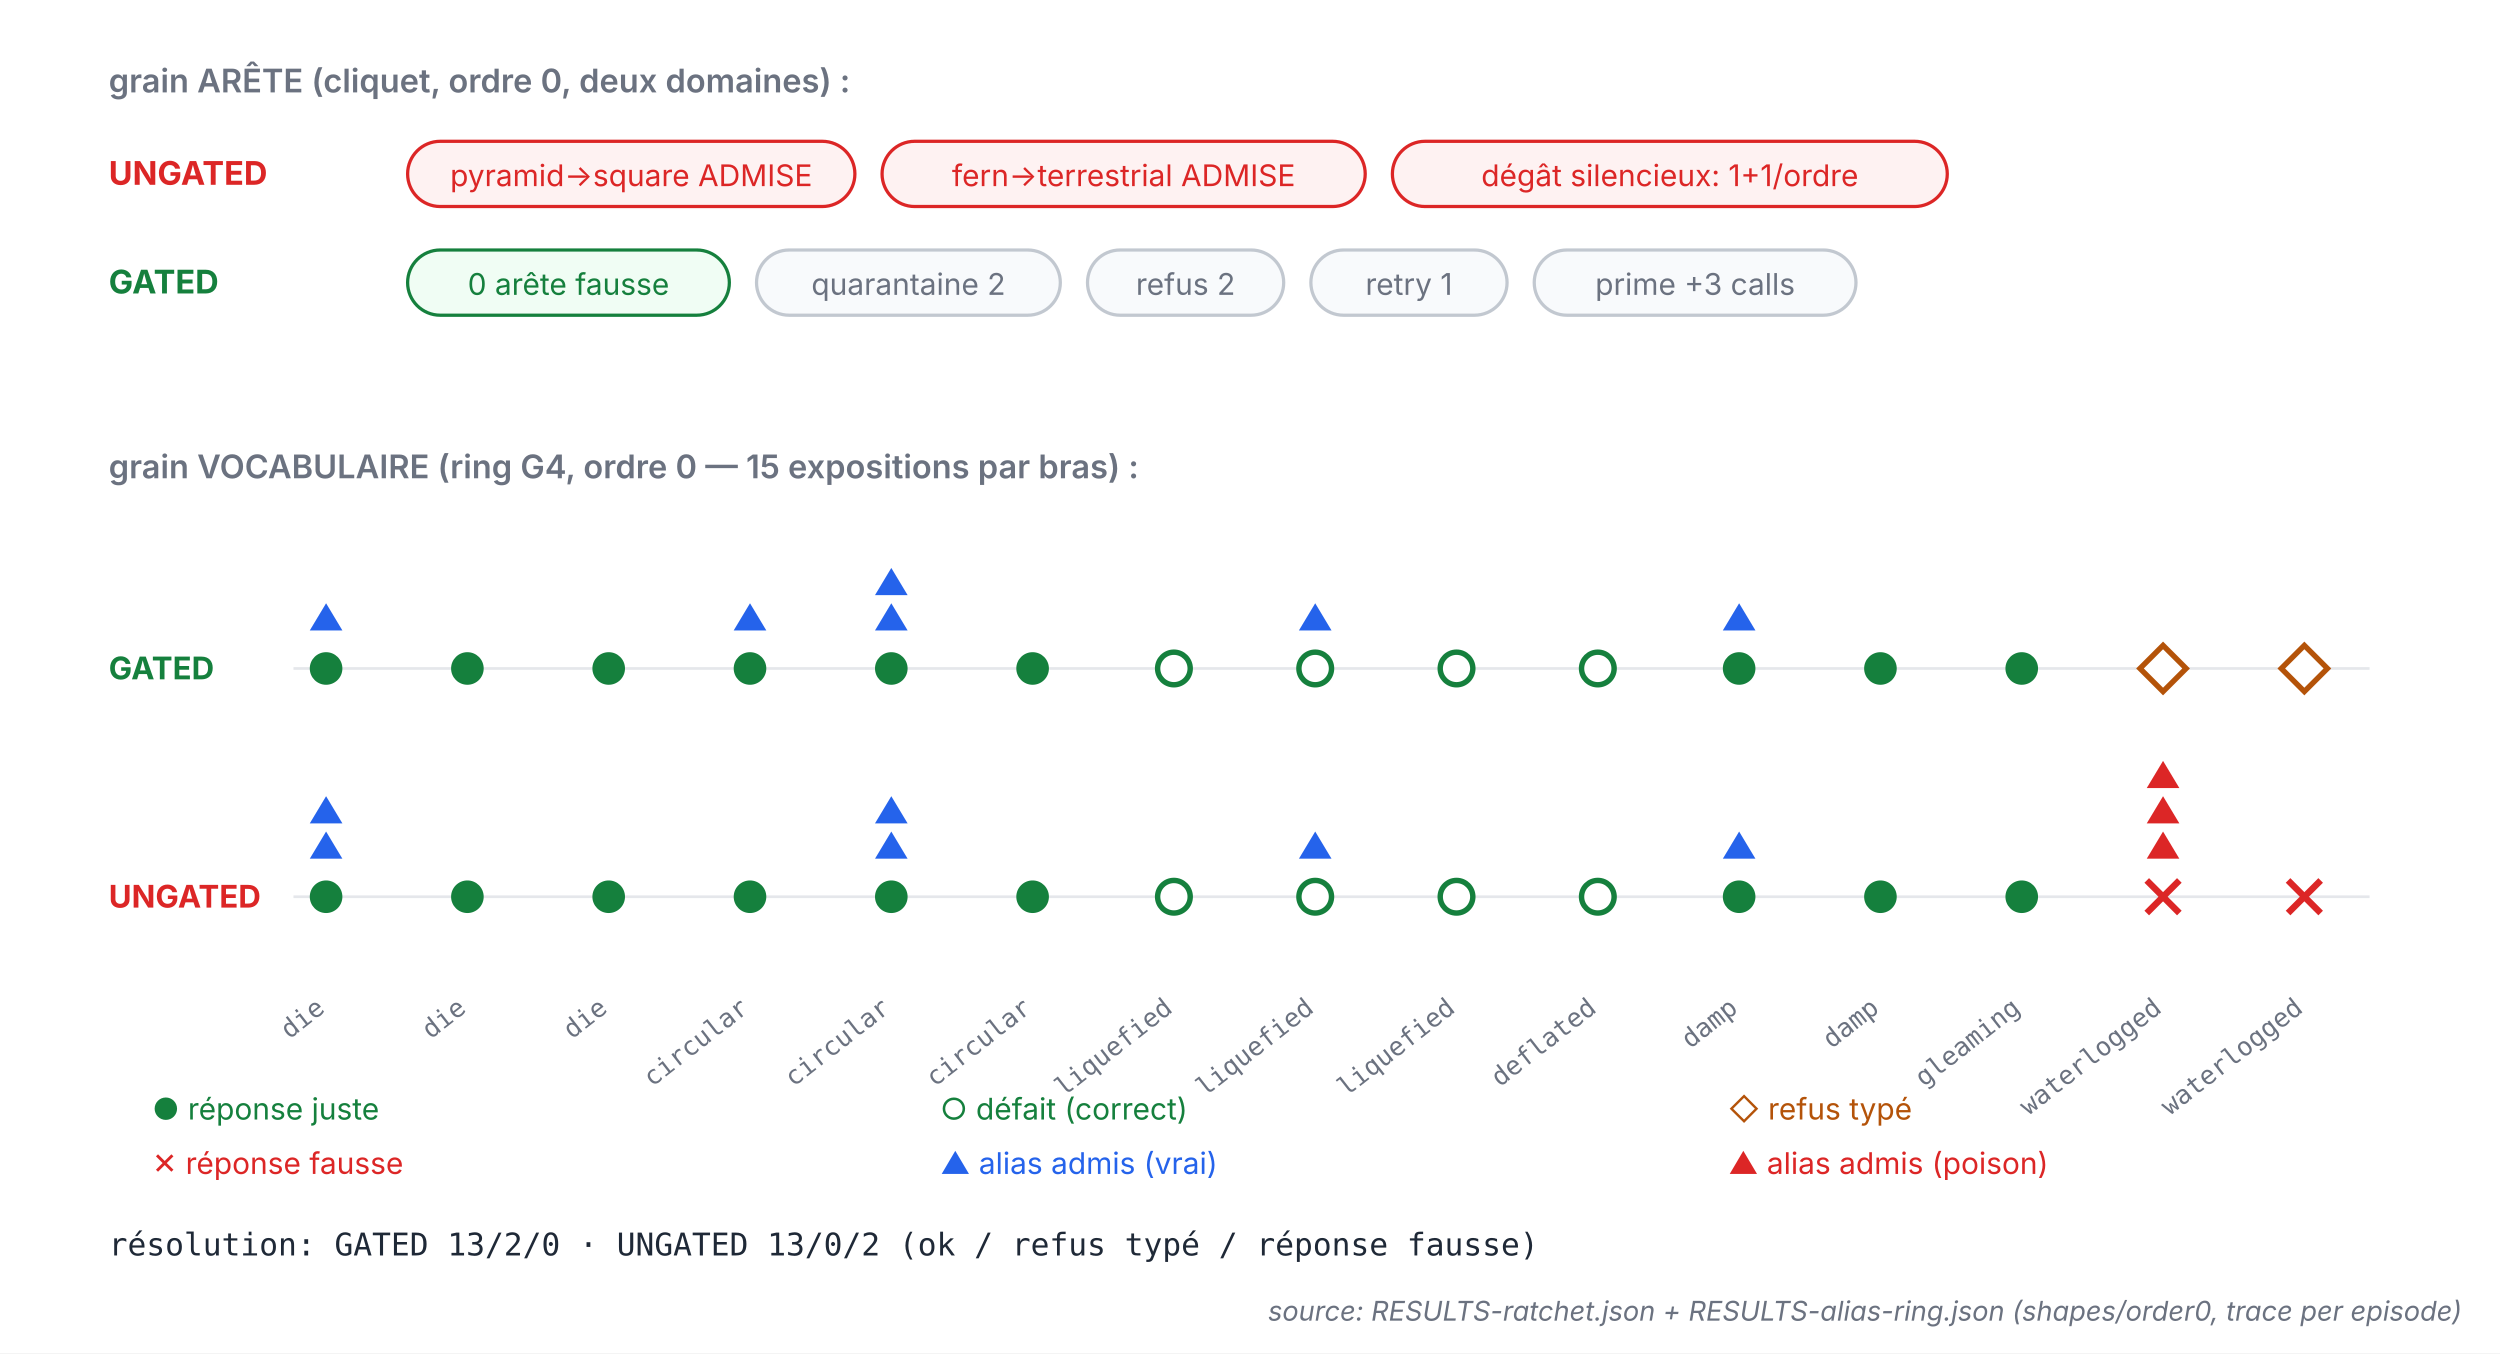
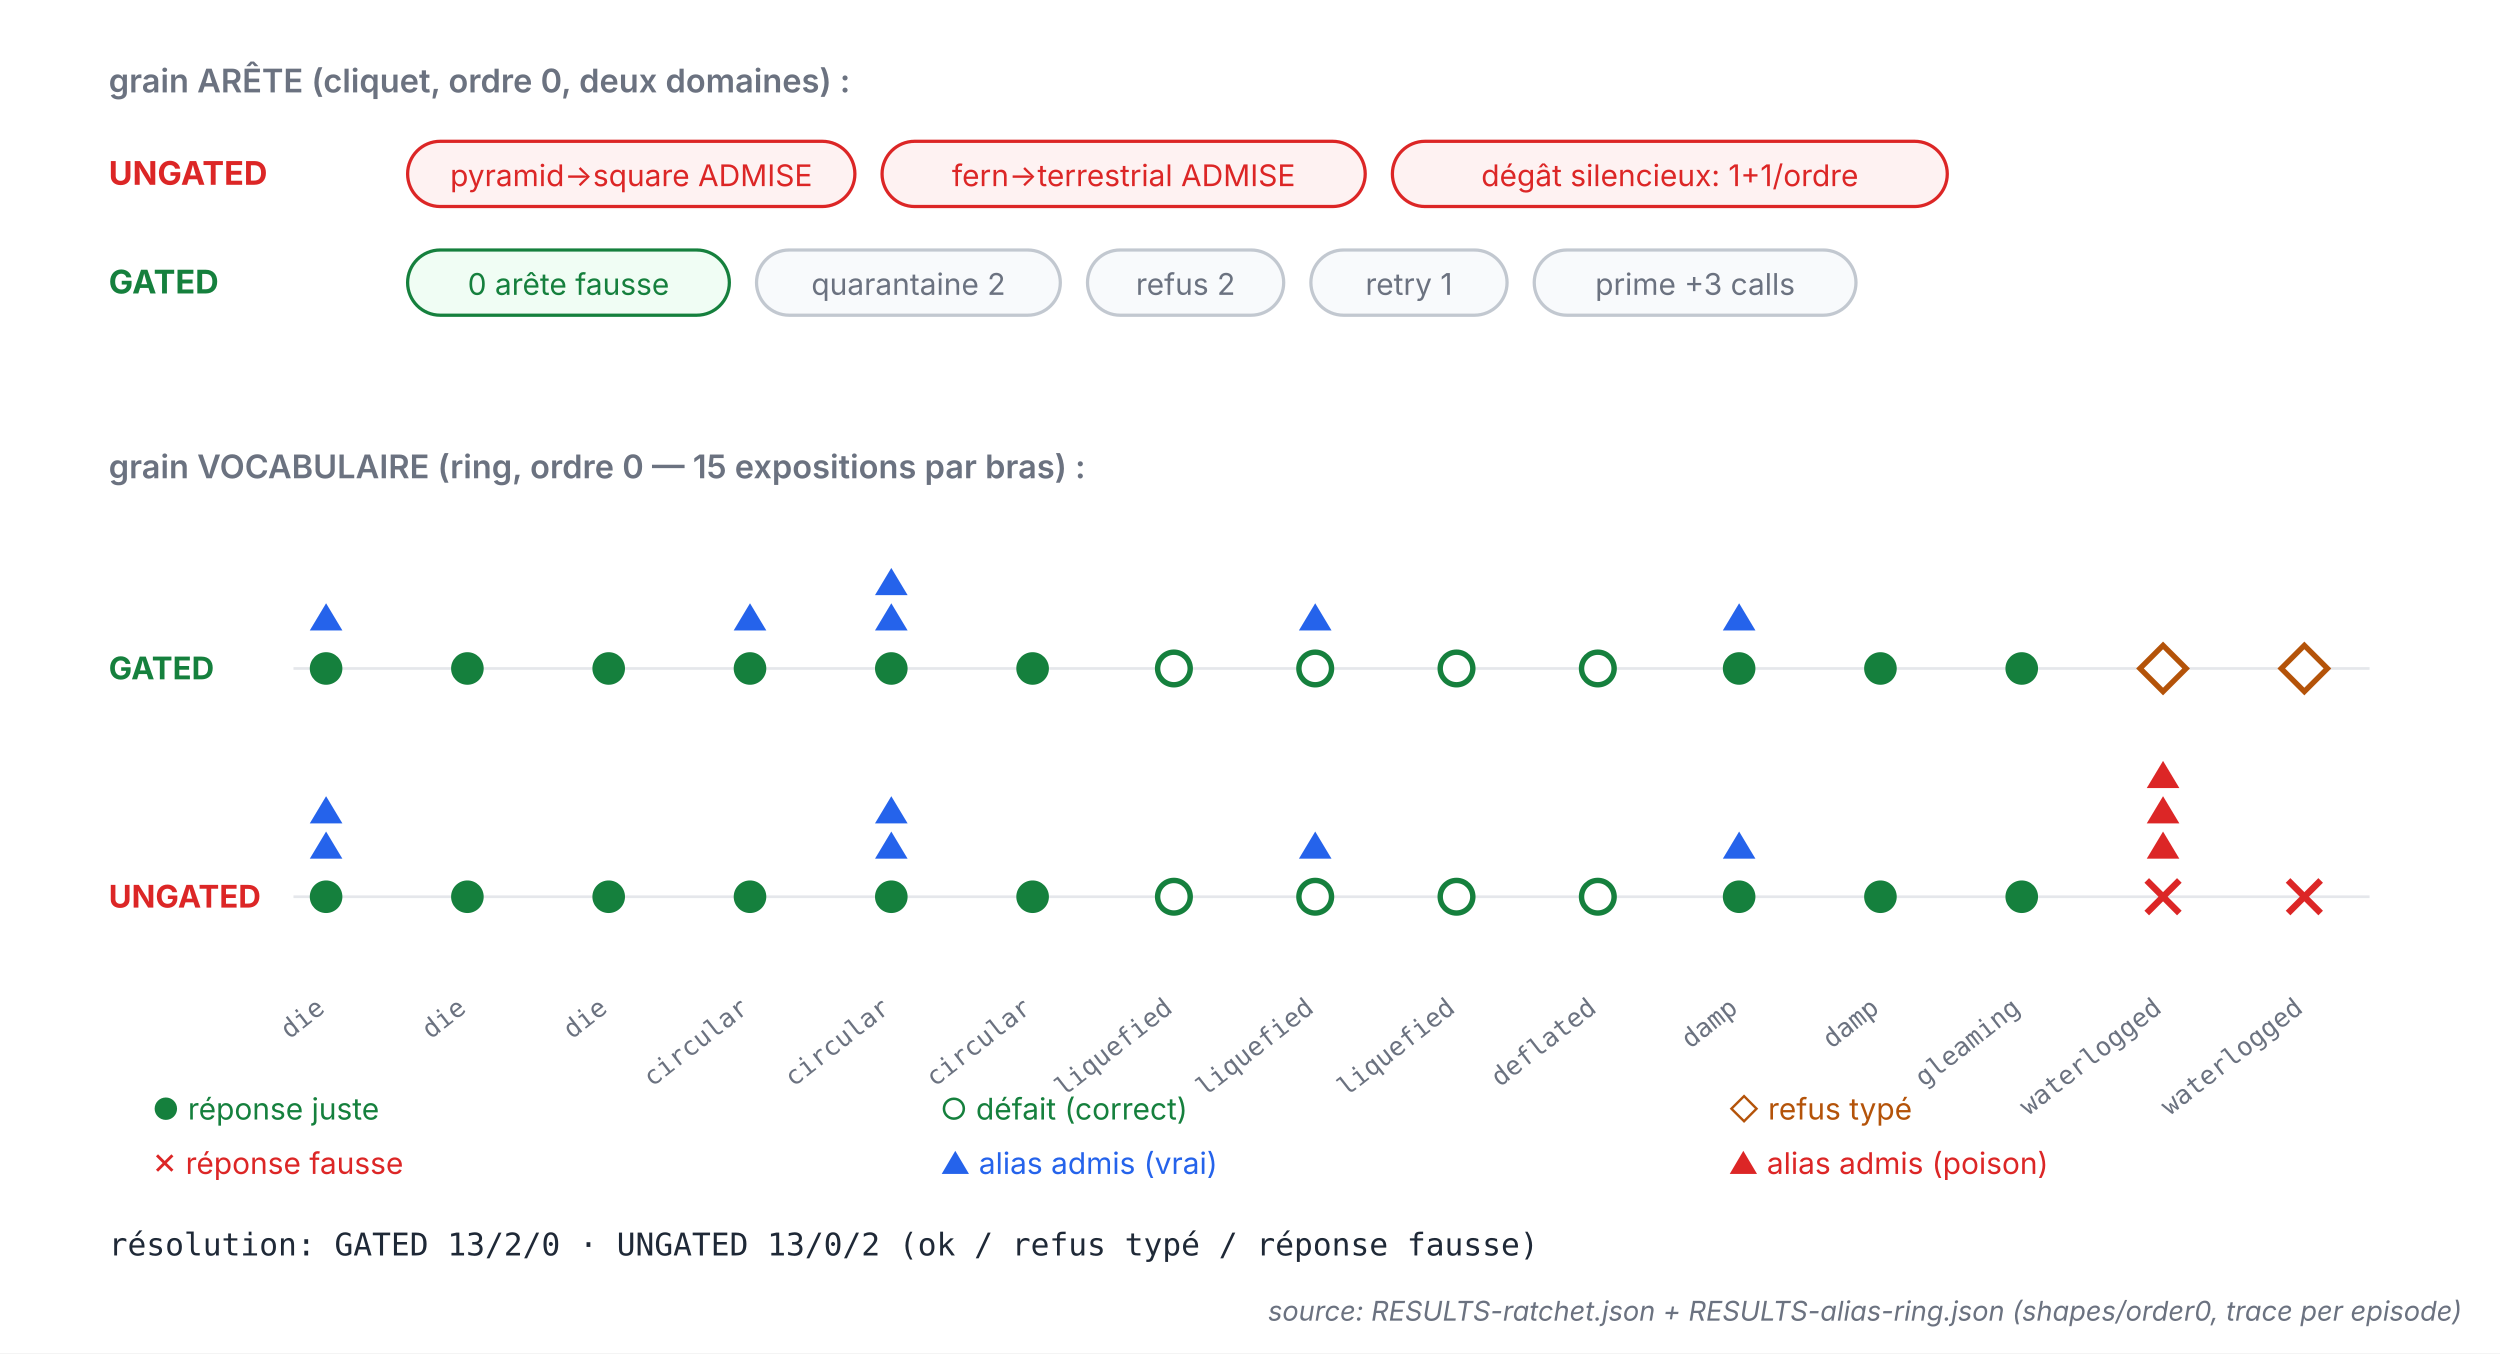
<svg xmlns="http://www.w3.org/2000/svg" viewBox="0 0 920 498" font-family="Inter,'Segoe UI',Helvetica,Arial,sans-serif">
  <defs>
    <marker id="arr" viewBox="0 0 10 10" refX="9" refY="5" markerWidth="7" markerHeight="7" orient="auto-start-reverse">
      <path d="M0,0 L10,5 L0,10 z" fill="#6b7280" />
    </marker>
  </defs>
  <rect width="920" height="498" fill="white" />
  <text x="40" y="34" font-size="12" fill="#6b7280" text-anchor="start" font-weight="600" font-style="normal" font-family="inherit">grain ARÊTE (cliquet, ordre 0, deux domaines) :</text>
  <text x="40" y="68" font-size="12" fill="#dc2626" text-anchor="start" font-weight="700" font-style="normal" font-family="inherit">UNGATED</text>
  <rect x="150" y="52" width="164.6" height="24" rx="12" fill="#fef2f2" stroke="#dc2626" stroke-width="1.2" />
  <text x="232.3" y="68.5" font-size="11" fill="#dc2626" text-anchor="middle" font-weight="normal" font-style="normal" font-family="inherit">pyramid→square ADMISE</text>
  <rect x="324.6" y="52" width="177.8" height="24" rx="12" fill="#fef2f2" stroke="#dc2626" stroke-width="1.2" />
  <text x="413.5" y="68.5" font-size="11" fill="#dc2626" text-anchor="middle" font-weight="normal" font-style="normal" font-family="inherit">fern→terrestrial ADMISE</text>
  <rect x="512.4" y="52" width="204.2" height="24" rx="12" fill="#fef2f2" stroke="#dc2626" stroke-width="1.2" />
  <text x="614.5" y="68.5" font-size="11" fill="#dc2626" text-anchor="middle" font-weight="normal" font-style="normal" font-family="inherit">dégât silencieux: 1+1/ordre</text>
  <text x="40" y="108" font-size="12" fill="#15803d" text-anchor="start" font-weight="700" font-style="normal" font-family="inherit">GATED</text>
  <rect x="150" y="92" width="118.4" height="24" rx="12" fill="#f0fdf4" stroke="#15803d" stroke-width="1.2" />
  <text x="209.2" y="108.5" font-size="11" fill="#15803d" text-anchor="middle" font-weight="normal" font-style="normal" font-family="inherit">0 arête fausse</text>
  <rect x="278.4" y="92" width="111.8" height="24" rx="12" fill="#f8fafc" stroke="#c2c8d0" stroke-width="1.2" />
  <text x="334.3" y="108.5" font-size="11" fill="#6b7280" text-anchor="middle" font-weight="normal" font-style="normal" font-family="inherit">quarantaine 2</text>
  <rect x="400.2" y="92" width="72.2" height="24" rx="12" fill="#f8fafc" stroke="#c2c8d0" stroke-width="1.2" />
  <text x="436.3" y="108.5" font-size="11" fill="#6b7280" text-anchor="middle" font-weight="normal" font-style="normal" font-family="inherit">refus 2</text>
  <rect x="482.4" y="92" width="72.2" height="24" rx="12" fill="#f8fafc" stroke="#c2c8d0" stroke-width="1.2" />
  <text x="518.5" y="108.5" font-size="11" fill="#6b7280" text-anchor="middle" font-weight="normal" font-style="normal" font-family="inherit">retry 1</text>
  <rect x="564.6" y="92" width="118.4" height="24" rx="12" fill="#f8fafc" stroke="#c2c8d0" stroke-width="1.2" />
  <text x="623.8" y="108.5" font-size="11" fill="#6b7280" text-anchor="middle" font-weight="normal" font-style="normal" font-family="inherit">prime +3 calls</text>
-   <text x="40" y="176" font-size="12" fill="#6b7280" text-anchor="start" font-weight="600" font-style="normal" font-family="inherit">grain VOCABULAIRE (ring G4, ordre 0 — 15 expositions par bras) :</text>
+   <text x="40" y="176" font-size="12" fill="#6b7280" text-anchor="start" font-weight="600" font-style="normal" font-family="inherit">grain VOCABULAIRE (ring, ordre 0 — 15 expositions par bras) :</text>
  <text x="40" y="250" font-size="11.5" fill="#15803d" text-anchor="start" font-weight="700" font-style="normal" font-family="inherit">GATED</text>
  <line x1="108" y1="246" x2="872" y2="246" stroke="#e5e7eb" stroke-width="1" />
  <circle cx="120" cy="246" r="6" fill="#15803d" />
  <path d="M 114 232 l 6 -10 l 6 10 z" fill="#2563eb" />
  <circle cx="172" cy="246" r="6" fill="#15803d" />
  <circle cx="224" cy="246" r="6" fill="#15803d" />
  <circle cx="276" cy="246" r="6" fill="#15803d" />
  <path d="M 270 232 l 6 -10 l 6 10 z" fill="#2563eb" />
  <circle cx="328" cy="246" r="6" fill="#15803d" />
  <path d="M 322 232 l 6 -10 l 6 10 z" fill="#2563eb" />
  <path d="M 322 219 l 6 -10 l 6 10 z" fill="#2563eb" />
  <circle cx="380" cy="246" r="6" fill="#15803d" />
  <circle cx="432" cy="246" r="6" fill="white" stroke="#15803d" stroke-width="2" />
  <circle cx="484" cy="246" r="6" fill="white" stroke="#15803d" stroke-width="2" />
  <path d="M 478 232 l 6 -10 l 6 10 z" fill="#2563eb" />
  <circle cx="536" cy="246" r="6" fill="white" stroke="#15803d" stroke-width="2" />
  <circle cx="588" cy="246" r="6" fill="white" stroke="#15803d" stroke-width="2" />
  <circle cx="640" cy="246" r="6" fill="#15803d" />
  <path d="M 634 232 l 6 -10 l 6 10 z" fill="#2563eb" />
  <circle cx="692" cy="246" r="6" fill="#15803d" />
  <circle cx="744" cy="246" r="6" fill="#15803d" />
  <rect x="790" y="240" width="12" height="12" transform="rotate(45 796 246)" fill="white" stroke="#b45309" stroke-width="2" />
  <rect x="842" y="240" width="12" height="12" transform="rotate(45 848 246)" fill="white" stroke="#b45309" stroke-width="2" />
  <text x="40" y="334" font-size="11.5" fill="#dc2626" text-anchor="start" font-weight="700" font-style="normal" font-family="inherit">UNGATED</text>
  <line x1="108" y1="330" x2="872" y2="330" stroke="#e5e7eb" stroke-width="1" />
  <circle cx="120" cy="330" r="6" fill="#15803d" />
  <path d="M 114 316 l 6 -10 l 6 10 z" fill="#2563eb" />
  <path d="M 114 303 l 6 -10 l 6 10 z" fill="#2563eb" />
  <circle cx="172" cy="330" r="6" fill="#15803d" />
  <circle cx="224" cy="330" r="6" fill="#15803d" />
  <circle cx="276" cy="330" r="6" fill="#15803d" />
  <circle cx="328" cy="330" r="6" fill="#15803d" />
  <path d="M 322 316 l 6 -10 l 6 10 z" fill="#2563eb" />
  <path d="M 322 303 l 6 -10 l 6 10 z" fill="#2563eb" />
  <circle cx="380" cy="330" r="6" fill="#15803d" />
  <circle cx="432" cy="330" r="6" fill="white" stroke="#15803d" stroke-width="2" />
  <circle cx="484" cy="330" r="6" fill="white" stroke="#15803d" stroke-width="2" />
  <path d="M 478 316 l 6 -10 l 6 10 z" fill="#2563eb" />
  <circle cx="536" cy="330" r="6" fill="white" stroke="#15803d" stroke-width="2" />
  <circle cx="588" cy="330" r="6" fill="white" stroke="#15803d" stroke-width="2" />
  <circle cx="640" cy="330" r="6" fill="#15803d" />
  <path d="M 634 316 l 6 -10 l 6 10 z" fill="#2563eb" />
  <circle cx="692" cy="330" r="6" fill="#15803d" />
  <circle cx="744" cy="330" r="6" fill="#15803d" />
  <line x1="790" y1="324" x2="802" y2="336" stroke="#dc2626" stroke-width="2.4" />
  <line x1="790" y1="336" x2="802" y2="324" stroke="#dc2626" stroke-width="2.4" />
  <path d="M 790 316 l 6 -10 l 6 10 z" fill="#dc2626" />
  <path d="M 790 303 l 6 -10 l 6 10 z" fill="#dc2626" />
  <path d="M 790 290 l 6 -10 l 6 10 z" fill="#dc2626" />
  <line x1="842" y1="324" x2="854" y2="336" stroke="#dc2626" stroke-width="2.4" />
  <line x1="842" y1="336" x2="854" y2="324" stroke="#dc2626" stroke-width="2.4" />
  <text x="120" y="372" font-size="9.5" fill="#6b7280" text-anchor="end" font-weight="normal" font-style="normal" font-family="ui-monospace,Consolas,Menlo,monospace" transform="rotate(-38 120 372)">die</text>
  <text x="172" y="372" font-size="9.5" fill="#6b7280" text-anchor="end" font-weight="normal" font-style="normal" font-family="ui-monospace,Consolas,Menlo,monospace" transform="rotate(-38 172 372)">die</text>
  <text x="224" y="372" font-size="9.5" fill="#6b7280" text-anchor="end" font-weight="normal" font-style="normal" font-family="ui-monospace,Consolas,Menlo,monospace" transform="rotate(-38 224 372)">die</text>
  <text x="276" y="372" font-size="9.5" fill="#6b7280" text-anchor="end" font-weight="normal" font-style="normal" font-family="ui-monospace,Consolas,Menlo,monospace" transform="rotate(-38 276 372)">circular</text>
  <text x="328" y="372" font-size="9.5" fill="#6b7280" text-anchor="end" font-weight="normal" font-style="normal" font-family="ui-monospace,Consolas,Menlo,monospace" transform="rotate(-38 328 372)">circular</text>
  <text x="380" y="372" font-size="9.5" fill="#6b7280" text-anchor="end" font-weight="normal" font-style="normal" font-family="ui-monospace,Consolas,Menlo,monospace" transform="rotate(-38 380 372)">circular</text>
  <text x="432" y="372" font-size="9.5" fill="#6b7280" text-anchor="end" font-weight="normal" font-style="normal" font-family="ui-monospace,Consolas,Menlo,monospace" transform="rotate(-38 432 372)">liquefied</text>
  <text x="484" y="372" font-size="9.5" fill="#6b7280" text-anchor="end" font-weight="normal" font-style="normal" font-family="ui-monospace,Consolas,Menlo,monospace" transform="rotate(-38 484 372)">liquefied</text>
  <text x="536" y="372" font-size="9.5" fill="#6b7280" text-anchor="end" font-weight="normal" font-style="normal" font-family="ui-monospace,Consolas,Menlo,monospace" transform="rotate(-38 536 372)">liquefied</text>
  <text x="588" y="372" font-size="9.5" fill="#6b7280" text-anchor="end" font-weight="normal" font-style="normal" font-family="ui-monospace,Consolas,Menlo,monospace" transform="rotate(-38 588 372)">deflated</text>
  <text x="640" y="372" font-size="9.5" fill="#6b7280" text-anchor="end" font-weight="normal" font-style="normal" font-family="ui-monospace,Consolas,Menlo,monospace" transform="rotate(-38 640 372)">damp</text>
  <text x="692" y="372" font-size="9.5" fill="#6b7280" text-anchor="end" font-weight="normal" font-style="normal" font-family="ui-monospace,Consolas,Menlo,monospace" transform="rotate(-38 692 372)">damp</text>
  <text x="744" y="372" font-size="9.5" fill="#6b7280" text-anchor="end" font-weight="normal" font-style="normal" font-family="ui-monospace,Consolas,Menlo,monospace" transform="rotate(-38 744 372)">gleaming</text>
  <text x="796" y="372" font-size="9.5" fill="#6b7280" text-anchor="end" font-weight="normal" font-style="normal" font-family="ui-monospace,Consolas,Menlo,monospace" transform="rotate(-38 796 372)">waterlogged</text>
  <text x="848" y="372" font-size="9.5" fill="#6b7280" text-anchor="end" font-weight="normal" font-style="normal" font-family="ui-monospace,Consolas,Menlo,monospace" transform="rotate(-38 848 372)">waterlogged</text>
  <text x="56" y="412" font-size="11" fill="#15803d" text-anchor="start" font-weight="normal" font-style="normal" font-family="inherit">● réponse juste</text>
  <text x="346" y="412" font-size="11" fill="#15803d" text-anchor="start" font-weight="normal" font-style="normal" font-family="inherit">○ défait (correct)</text>
  <text x="636" y="412" font-size="11" fill="#b45309" text-anchor="start" font-weight="normal" font-style="normal" font-family="inherit">◇ refus typé</text>
  <text x="56" y="432" font-size="11" fill="#dc2626" text-anchor="start" font-weight="normal" font-style="normal" font-family="inherit">✕ réponse fausse</text>
  <text x="346" y="432" font-size="11" fill="#2563eb" text-anchor="start" font-weight="normal" font-style="normal" font-family="inherit">▲ alias admis (vrai)</text>
  <text x="636" y="432" font-size="11" fill="#dc2626" text-anchor="start" font-weight="normal" font-style="normal" font-family="inherit">▲ alias admis (poison)</text>
  <text x="40" y="462" font-size="11.5" fill="#1f2937" text-anchor="start" font-weight="normal" font-style="normal" font-family="ui-monospace,Consolas,Menlo,monospace">résolution: GATED 13/2/0 · UNGATED 13/0/2  (ok / refus typé / réponse fausse)</text>
  <text x="906" y="486" font-size="10" fill="#6b7280" text-anchor="end" font-weight="normal" font-style="italic" font-family="inherit">source: RESULTS-ratchet.json + RESULTS-alias-ring.json (shapes/order0, trace per episode)</text>
</svg>
